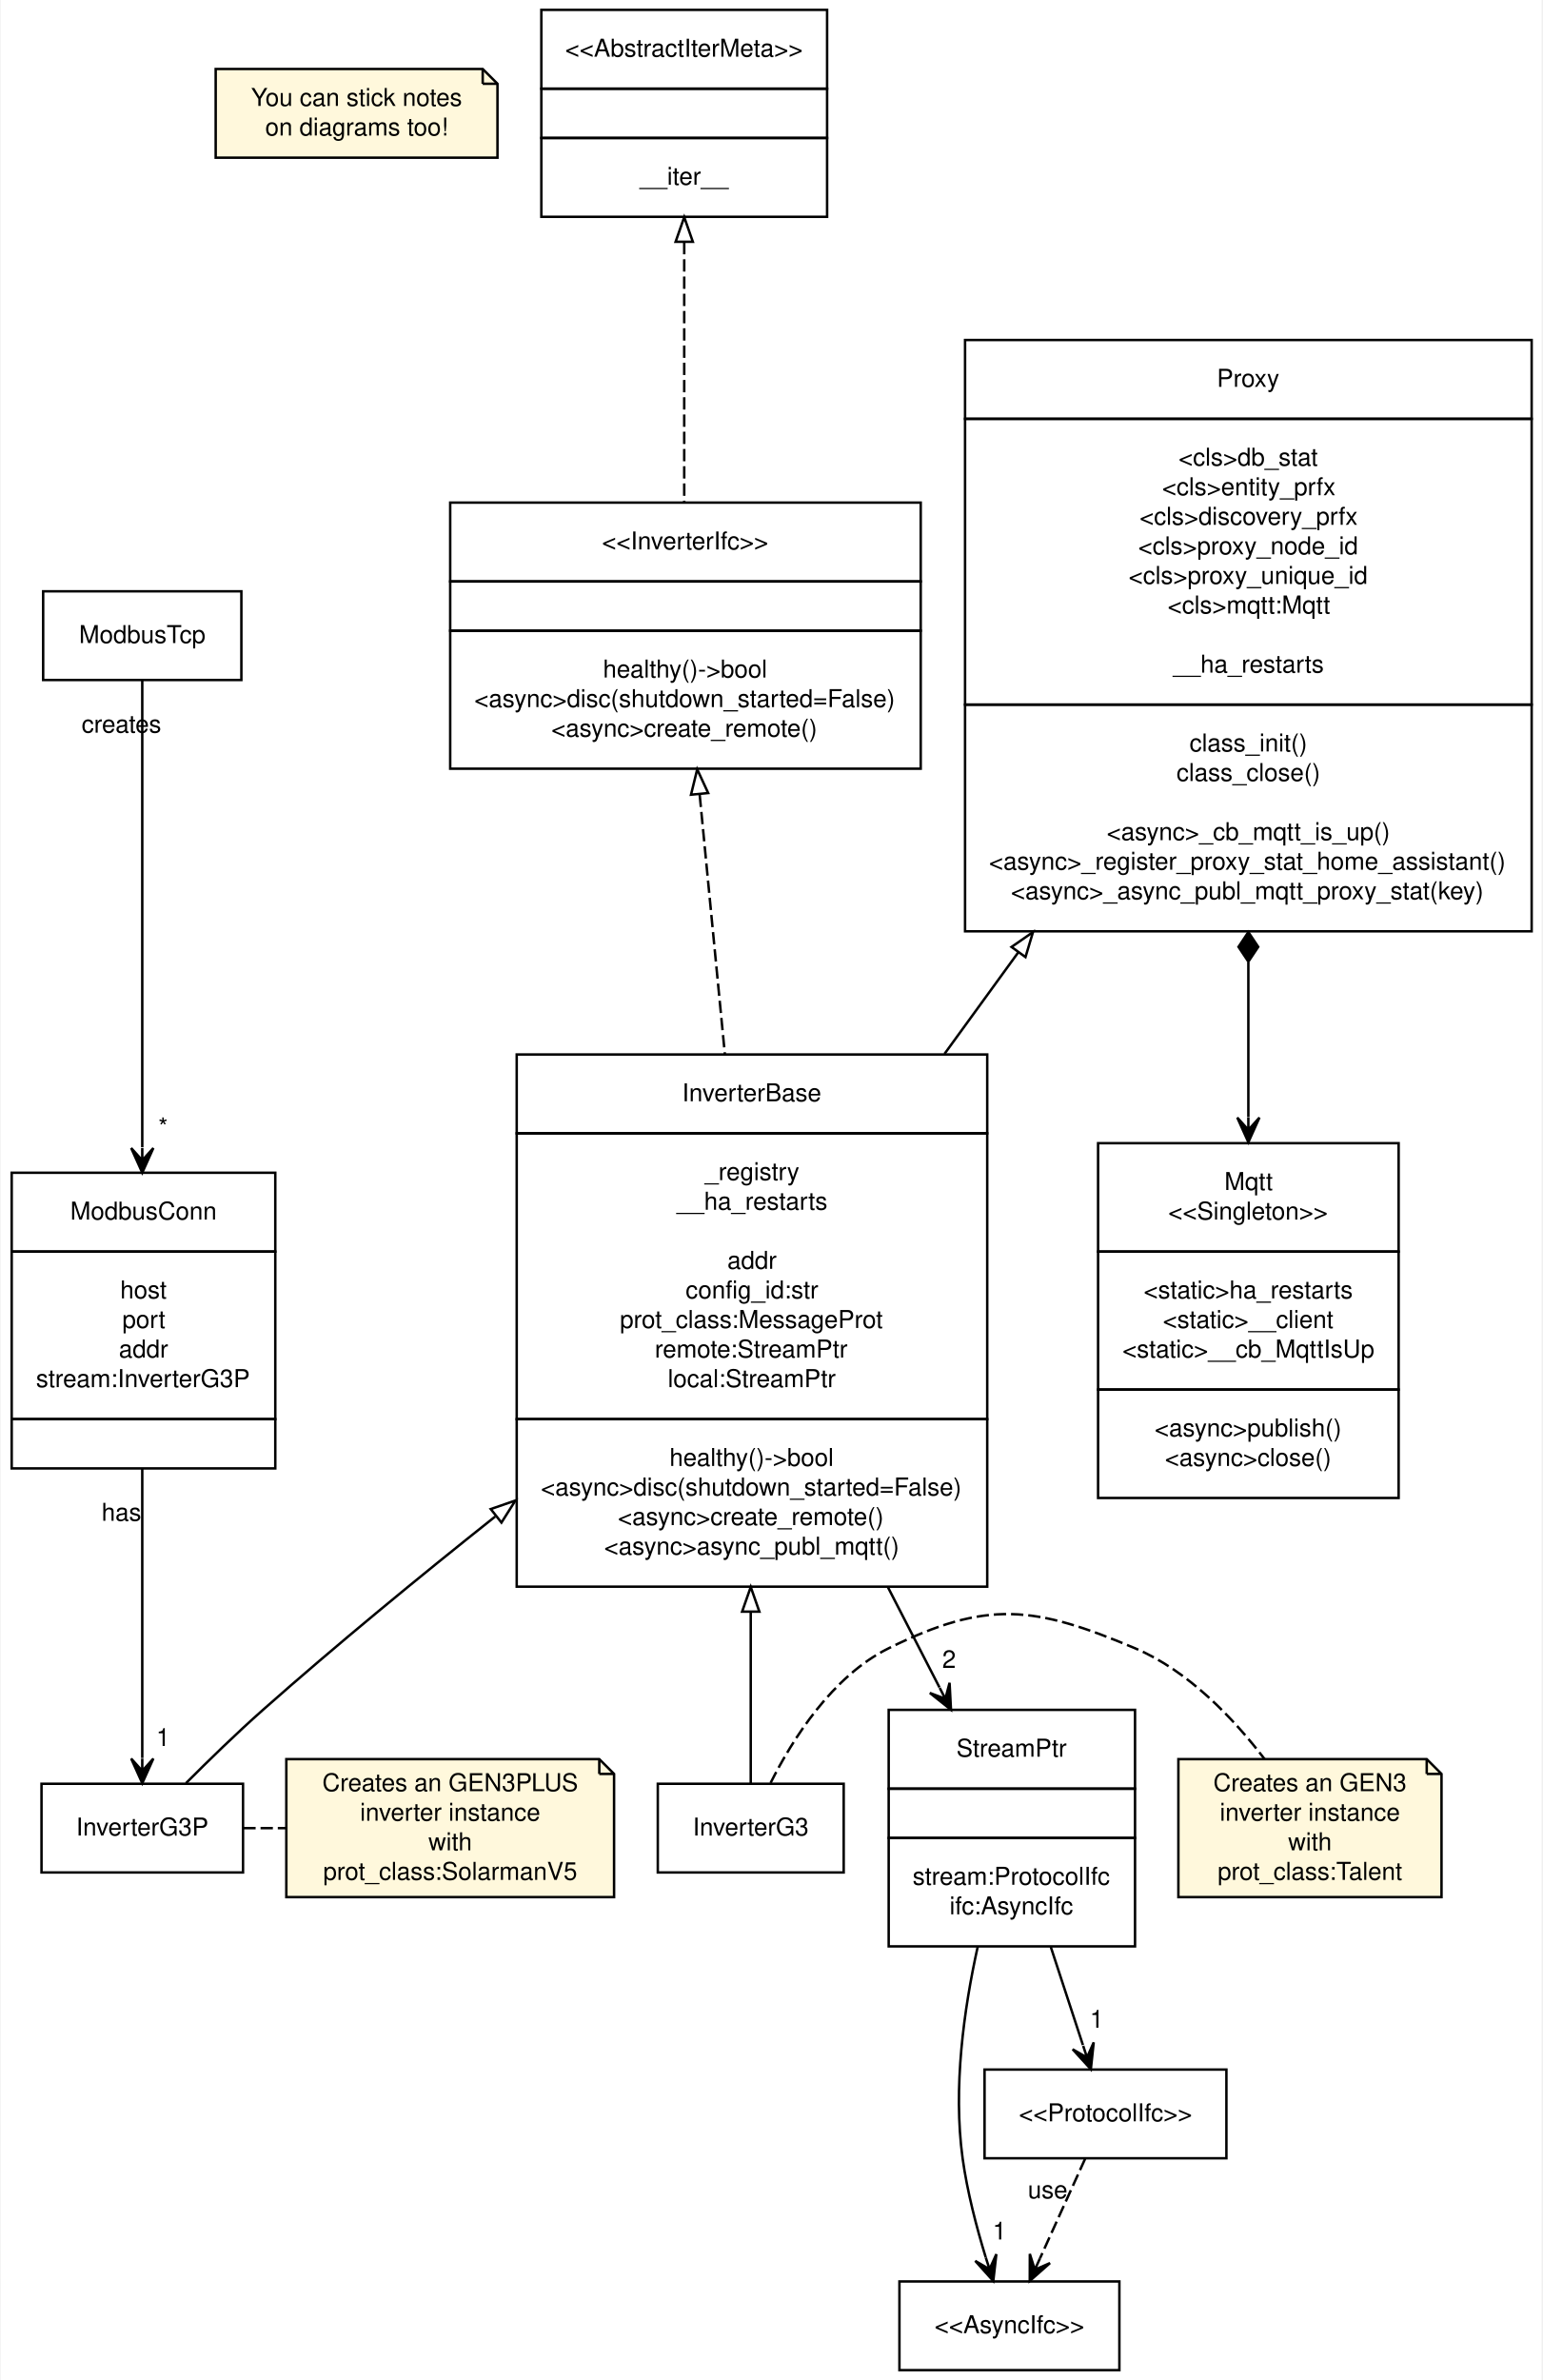
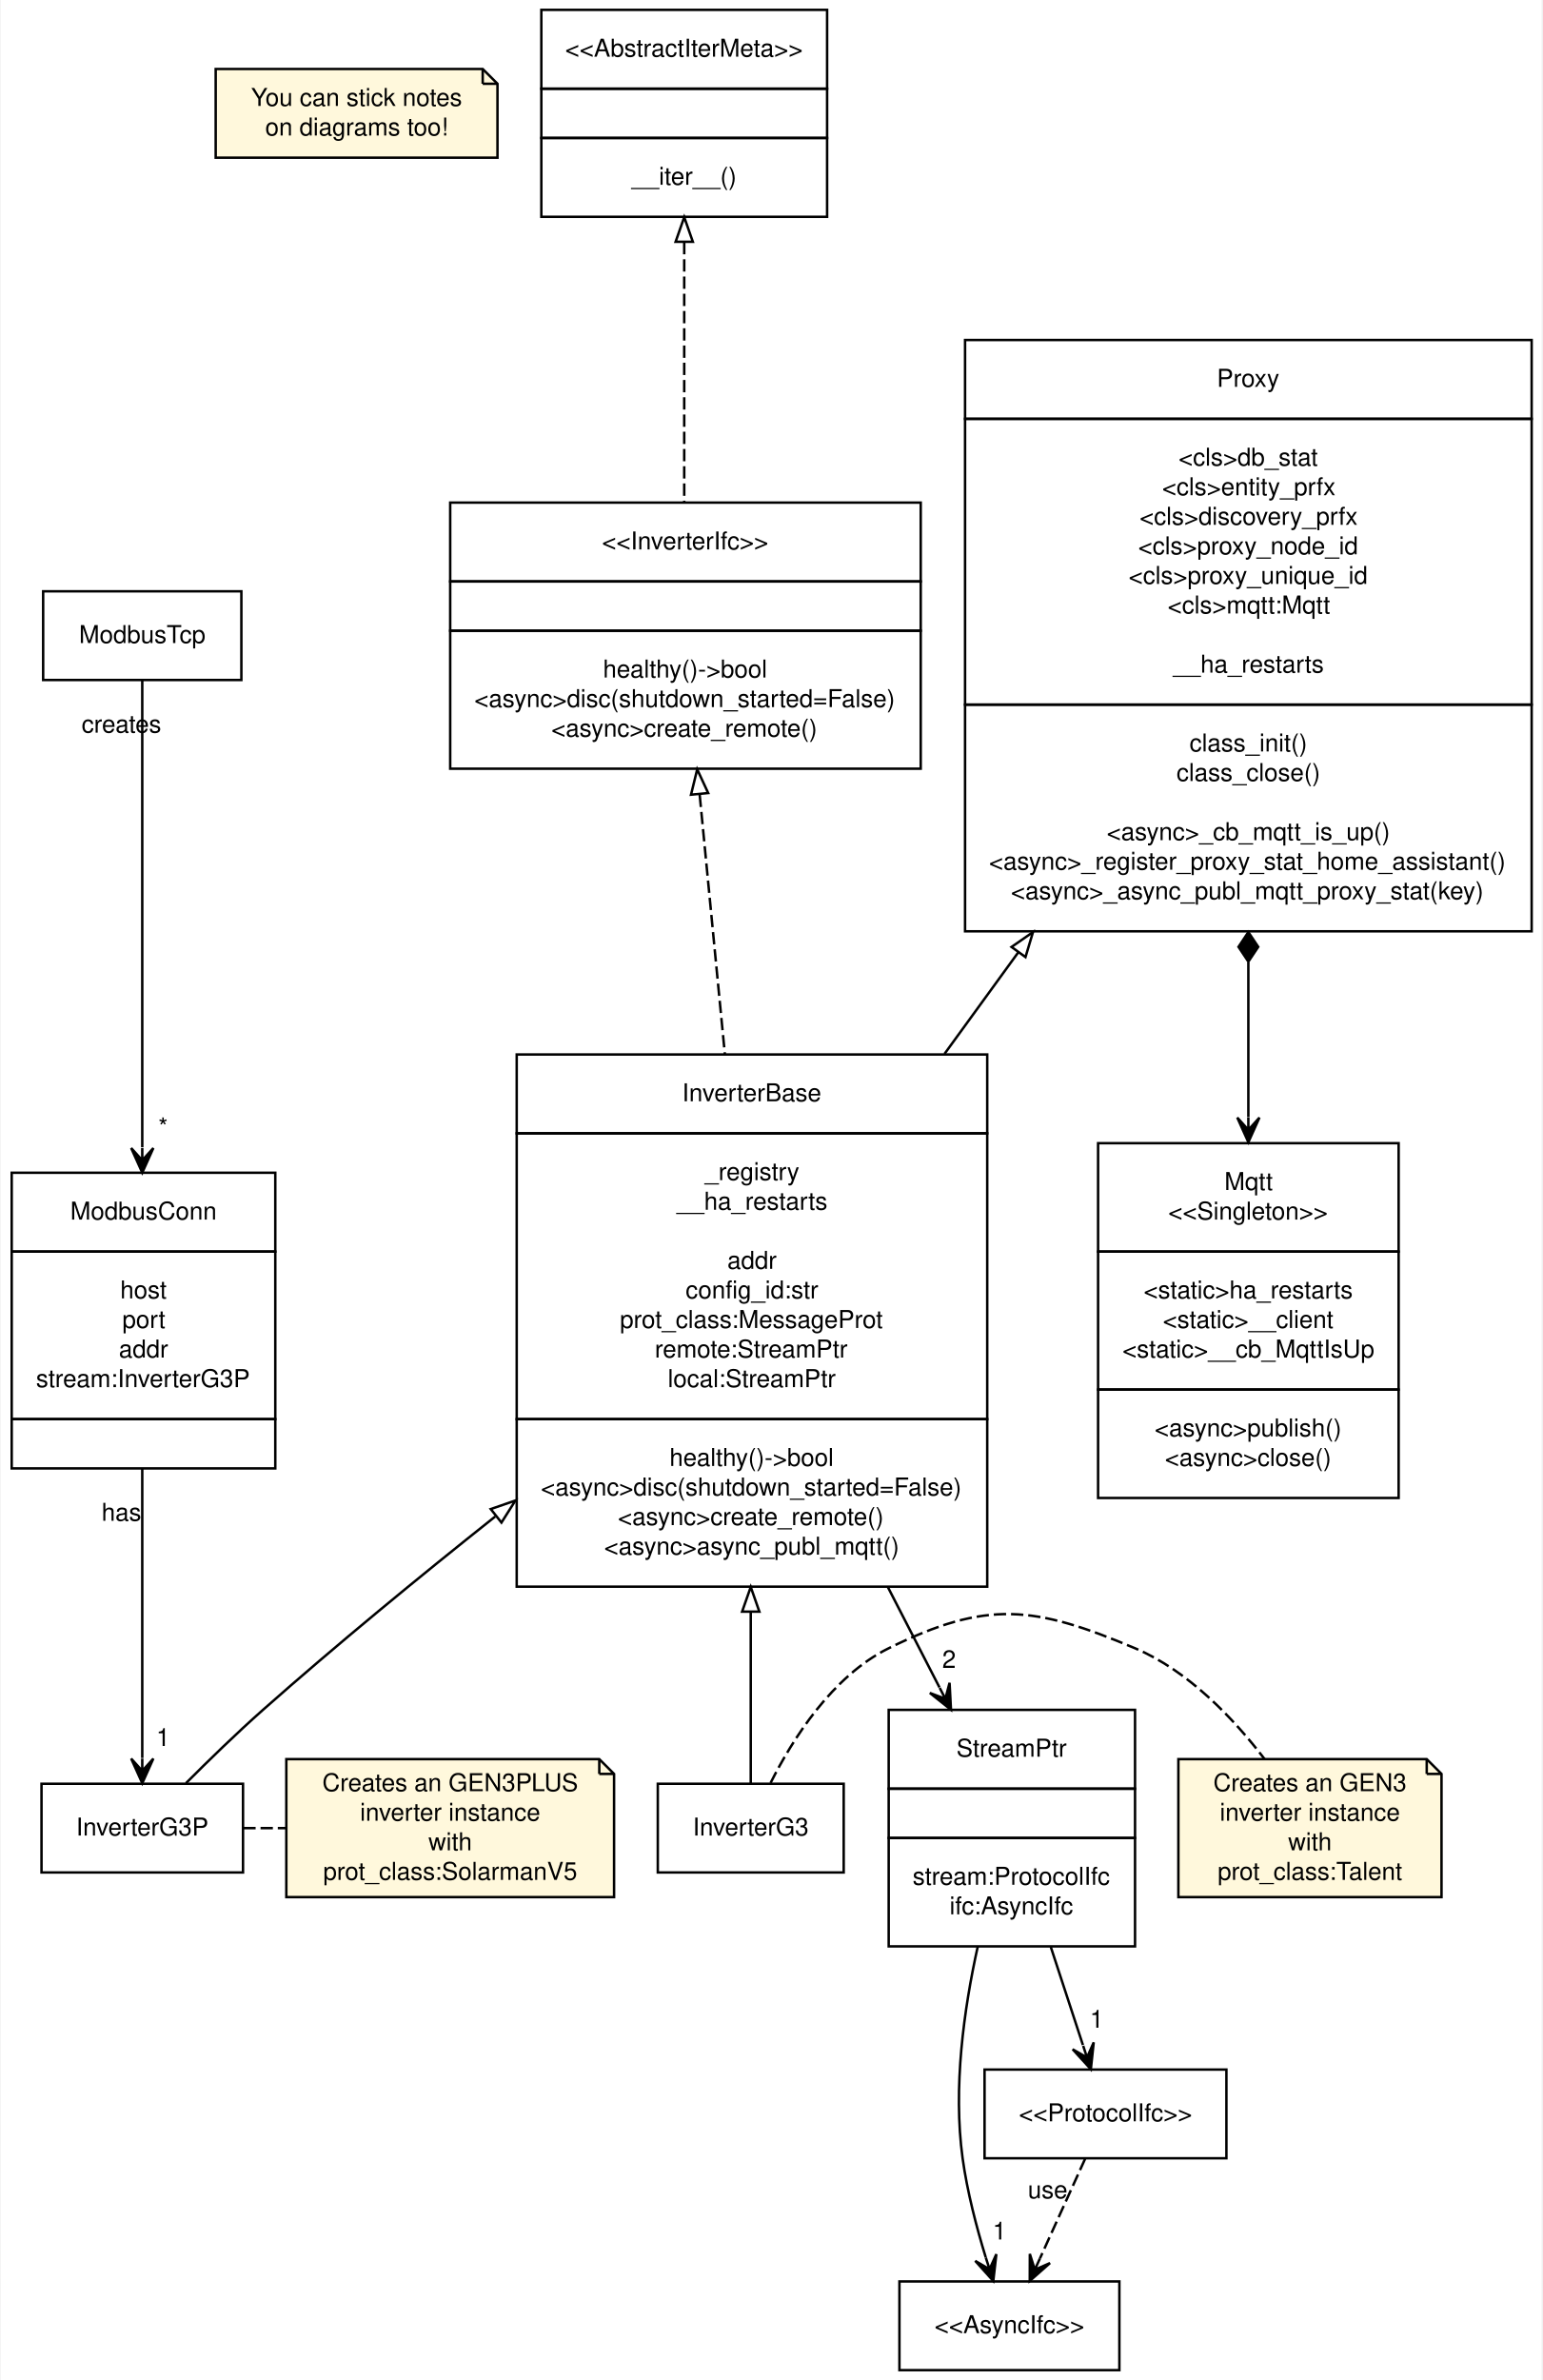
<svg xmlns="http://www.w3.org/2000/svg" width="626pt" height="966pt" viewBox="0.00 0.00 625.50 966.00">
  <g id="graph0" class="graph" transform="scale(1 1) rotate(0) translate(4 962)">
    <polygon fill="#ffffff" stroke="transparent" points="-4,4 -4,-962 621.5,-962 621.5,4 -4,4" />
    <g id="node1" class="node">
      <polygon fill="#fff8dc" stroke="#000000" points="191.696,-934 83.304,-934 83.304,-898 197.696,-898 197.696,-928 191.696,-934" />
      <polyline fill="none" stroke="#000000" points="191.696,-934 191.696,-928 " />
      <polyline fill="none" stroke="#000000" points="197.696,-928 191.696,-928 " />
      <text text-anchor="middle" x="140.5" y="-919" font-family="Helvetica,sans-Serif" font-size="10.00" fill="#000000">You can stick notes</text>
      <text text-anchor="middle" x="140.5" y="-907" font-family="Helvetica,sans-Serif" font-size="10.00" fill="#000000">on diagrams too!</text>
    </g>
    <g id="node2" class="node">
      <polygon fill="none" stroke="#000000" points="215.5,-926 215.5,-958 331.5,-958 331.5,-926 215.5,-926" />
      <text text-anchor="start" x="225.149" y="-939" font-family="Helvetica,sans-Serif" font-size="10.00" fill="#000000">&lt;&lt;AbstractIterMeta&gt;&gt;</text>
      <polygon fill="none" stroke="#000000" points="215.5,-906 215.5,-926 331.5,-926 331.5,-906 215.5,-906" />
      <polygon fill="none" stroke="#000000" points="215.5,-874 215.5,-906 331.5,-906 331.5,-874 215.5,-874" />
-       <text text-anchor="start" x="255.439" y="-887" font-family="Helvetica,sans-Serif" font-size="10.00" fill="#000000">__iter__</text>
+       <text text-anchor="start" x="252.11" y="-887" font-family="Helvetica,sans-Serif" font-size="10.00" fill="#000000">__iter__()</text>
    </g>
    <g id="node5" class="node">
      <polygon fill="none" stroke="#000000" points="178.5,-726 178.5,-758 369.5,-758 369.5,-726 178.5,-726" />
      <text text-anchor="start" x="240.096" y="-739" font-family="Helvetica,sans-Serif" font-size="10.00" fill="#000000">&lt;&lt;InverterIfc&gt;&gt;</text>
      <polygon fill="none" stroke="#000000" points="178.5,-706 178.5,-726 369.5,-726 369.5,-706 178.5,-706" />
      <polygon fill="none" stroke="#000000" points="178.5,-650 178.5,-706 369.5,-706 369.5,-650 178.5,-650" />
      <text text-anchor="start" x="240.522" y="-687" font-family="Helvetica,sans-Serif" font-size="10.00" fill="#000000">healthy()-&gt;bool</text>
      <text text-anchor="start" x="188.284" y="-675" font-family="Helvetica,sans-Serif" font-size="10.00" fill="#000000">&lt;async&gt;disc(shutdown_started=False)</text>
      <text text-anchor="start" x="219.544" y="-663" font-family="Helvetica,sans-Serif" font-size="10.00" fill="#000000">&lt;async&gt;create_remote()</text>
    </g>
    <g id="edge1" class="edge">
      <path fill="none" stroke="#000000" stroke-dasharray="5,2" d="M273.5,-863.774C273.5,-831.666 273.5,-790.604 273.5,-758.148" />
      <polygon fill="none" stroke="#000000" points="270,-863.862 273.5,-873.862 277,-863.862 270,-863.862" />
    </g>
    <g id="node3" class="node">
      <polygon fill="none" stroke="#000000" points="441.5,-454 441.5,-498 563.5,-498 563.5,-454 441.5,-454" />
      <text text-anchor="start" x="492.777" y="-479" font-family="Helvetica,sans-Serif" font-size="10.00" fill="#000000">Mqtt</text>
      <text text-anchor="start" x="469.981" y="-467" font-family="Helvetica,sans-Serif" font-size="10.00" fill="#000000">&lt;&lt;Singleton&gt;&gt;</text>
      <polygon fill="none" stroke="#000000" points="441.5,-398 441.5,-454 563.5,-454 563.5,-398 441.5,-398" />
      <text text-anchor="start" x="459.988" y="-435" font-family="Helvetica,sans-Serif" font-size="10.00" fill="#000000">&lt;static&gt;ha_restarts</text>
      <text text-anchor="start" x="467.767" y="-423" font-family="Helvetica,sans-Serif" font-size="10.00" fill="#000000">&lt;static&gt;__client</text>
      <text text-anchor="start" x="451.373" y="-411" font-family="Helvetica,sans-Serif" font-size="10.00" fill="#000000">&lt;static&gt;__cb_MqttIsUp</text>
      <polygon fill="none" stroke="#000000" points="441.5,-354 441.5,-398 563.5,-398 563.5,-354 441.5,-354" />
      <text text-anchor="start" x="464.436" y="-379" font-family="Helvetica,sans-Serif" font-size="10.00" fill="#000000">&lt;async&gt;publish()</text>
      <text text-anchor="start" x="468.604" y="-367" font-family="Helvetica,sans-Serif" font-size="10.00" fill="#000000">&lt;async&gt;close()</text>
    </g>
    <g id="node4" class="node">
      <polygon fill="none" stroke="#000000" points="387.5,-792 387.5,-824 617.5,-824 617.5,-792 387.5,-792" />
      <text text-anchor="start" x="489.721" y="-805" font-family="Helvetica,sans-Serif" font-size="10.00" fill="#000000">Proxy</text>
      <polygon fill="none" stroke="#000000" points="387.5,-676 387.5,-792 617.5,-792 617.5,-676 387.5,-676" />
      <text text-anchor="start" x="474.154" y="-773" font-family="Helvetica,sans-Serif" font-size="10.00" fill="#000000">&lt;cls&gt;db_stat</text>
      <text text-anchor="start" x="467.491" y="-761" font-family="Helvetica,sans-Serif" font-size="10.00" fill="#000000">&lt;cls&gt;entity_prfx</text>
      <text text-anchor="start" x="458.326" y="-749" font-family="Helvetica,sans-Serif" font-size="10.00" fill="#000000">&lt;cls&gt;discovery_prfx</text>
      <text text-anchor="start" x="457.762" y="-737" font-family="Helvetica,sans-Serif" font-size="10.00" fill="#000000">&lt;cls&gt;proxy_node_id</text>
      <text text-anchor="start" x="453.873" y="-725" font-family="Helvetica,sans-Serif" font-size="10.00" fill="#000000">&lt;cls&gt;proxy_unique_id</text>
      <text text-anchor="start" x="469.716" y="-713" font-family="Helvetica,sans-Serif" font-size="10.00" fill="#000000">&lt;cls&gt;mqtt:Mqtt</text>
      <text text-anchor="start" x="471.935" y="-689" font-family="Helvetica,sans-Serif" font-size="10.00" fill="#000000">__ha_restarts</text>
      <polygon fill="none" stroke="#000000" points="387.5,-584 387.5,-676 617.5,-676 617.5,-584 387.5,-584" />
      <text text-anchor="start" x="478.615" y="-657" font-family="Helvetica,sans-Serif" font-size="10.00" fill="#000000">class_init()</text>
      <text text-anchor="start" x="473.334" y="-645" font-family="Helvetica,sans-Serif" font-size="10.00" fill="#000000">class_close()</text>
      <text text-anchor="start" x="444.984" y="-621" font-family="Helvetica,sans-Serif" font-size="10.00" fill="#000000">&lt;async&gt;_cb_mqtt_is_up()</text>
      <text text-anchor="start" x="397.197" y="-609" font-family="Helvetica,sans-Serif" font-size="10.00" fill="#000000">&lt;async&gt;_register_proxy_stat_home_assistant()</text>
      <text text-anchor="start" x="406.084" y="-597" font-family="Helvetica,sans-Serif" font-size="10.00" fill="#000000">&lt;async&gt;_async_publ_mqtt_proxy_stat(key)</text>
    </g>
    <g id="edge9" class="edge">
      <path fill="none" stroke="#000000" d="M502.5,-571.373C502.5,-549.957 502.5,-528.339 502.5,-508.558" />
      <polygon fill="#000000" stroke="#000000" points="502.5,-571.682 506.5,-577.682 502.5,-583.682 498.5,-577.682 502.5,-571.682" />
      <polygon fill="#000000" stroke="#000000" points="502.5,-498.392 507,-508.392 502.5,-503.392 502.5,-508.392 502.5,-508.392 502.5,-508.392 502.5,-503.392 498,-508.392 502.5,-498.392 502.5,-498.392" />
    </g>
    <g id="node6" class="node">
      <polygon fill="none" stroke="#000000" points="205.5,-502 205.5,-534 396.5,-534 396.5,-502 205.5,-502" />
      <text text-anchor="start" x="272.66" y="-515" font-family="Helvetica,sans-Serif" font-size="10.00" fill="#000000">InverterBase</text>
      <polygon fill="none" stroke="#000000" points="205.5,-386 205.5,-502 396.5,-502 396.5,-386 205.5,-386" />
      <text text-anchor="start" x="281.834" y="-483" font-family="Helvetica,sans-Serif" font-size="10.00" fill="#000000">_registry</text>
      <text text-anchor="start" x="270.435" y="-471" font-family="Helvetica,sans-Serif" font-size="10.00" fill="#000000">__ha_restarts</text>
      <text text-anchor="start" x="290.997" y="-447" font-family="Helvetica,sans-Serif" font-size="10.00" fill="#000000">addr</text>
      <text text-anchor="start" x="274.05" y="-435" font-family="Helvetica,sans-Serif" font-size="10.00" fill="#000000">config_id:str</text>
      <text text-anchor="start" x="247.379" y="-423" font-family="Helvetica,sans-Serif" font-size="10.00" fill="#000000">prot_class:MessageProt</text>
      <text text-anchor="start" x="261.553" y="-411" font-family="Helvetica,sans-Serif" font-size="10.00" fill="#000000">remote:StreamPtr</text>
      <text text-anchor="start" x="266.832" y="-399" font-family="Helvetica,sans-Serif" font-size="10.00" fill="#000000">local:StreamPtr</text>
      <polygon fill="none" stroke="#000000" points="205.5,-318 205.5,-386 396.5,-386 396.5,-318 205.5,-318" />
      <text text-anchor="start" x="267.522" y="-367" font-family="Helvetica,sans-Serif" font-size="10.00" fill="#000000">healthy()-&gt;bool</text>
      <text text-anchor="start" x="215.284" y="-355" font-family="Helvetica,sans-Serif" font-size="10.00" fill="#000000">&lt;async&gt;disc(shutdown_started=False)</text>
      <text text-anchor="start" x="246.544" y="-343" font-family="Helvetica,sans-Serif" font-size="10.00" fill="#000000">&lt;async&gt;create_remote()</text>
      <text text-anchor="start" x="240.984" y="-331" font-family="Helvetica,sans-Serif" font-size="10.00" fill="#000000">&lt;async&gt;async_publ_mqtt()</text>
    </g>
    <g id="edge7" class="edge">
      <path fill="none" stroke="#000000" d="M409.179,-575.568C399.141,-561.753 389.001,-547.798 379.159,-534.253" />
      <polygon fill="none" stroke="#000000" points="406.365,-577.649 415.075,-583.682 412.028,-573.535 406.365,-577.649" />
    </g>
    <g id="edge2" class="edge">
      <path fill="none" stroke="#000000" stroke-dasharray="5,2" d="M279.772,-639.423C282.809,-608.156 286.537,-569.764 289.991,-534.203" />
      <polygon fill="none" stroke="#000000" points="276.253,-639.447 278.77,-649.739 283.22,-640.124 276.253,-639.447" />
    </g>
    <g id="node7" class="node">
      <polygon fill="none" stroke="#000000" points="356.5,-236 356.5,-268 456.5,-268 456.5,-236 356.5,-236" />
      <text text-anchor="start" x="384" y="-249" font-family="Helvetica,sans-Serif" font-size="10.00" fill="#000000">StreamPtr</text>
      <polygon fill="none" stroke="#000000" points="356.5,-216 356.5,-236 456.5,-236 456.5,-216 356.5,-216" />
      <polygon fill="none" stroke="#000000" points="356.5,-172 356.5,-216 456.5,-216 456.5,-172 356.5,-172" />
      <text text-anchor="start" x="366.217" y="-197" font-family="Helvetica,sans-Serif" font-size="10.00" fill="#000000">stream:ProtocolIfc</text>
      <text text-anchor="start" x="381.219" y="-185" font-family="Helvetica,sans-Serif" font-size="10.00" fill="#000000">ifc:AsyncIfc</text>
    </g>
    <g id="edge8" class="edge">
      <path fill="none" stroke="#000000" d="M356.139,-317.872C363.379,-303.802 370.553,-289.86 377.119,-277.099" />
      <polygon fill="#000000" stroke="#000000" points="381.785,-268.032 381.211,-278.983 379.497,-272.478 377.209,-276.924 377.209,-276.924 377.209,-276.924 379.497,-272.478 373.208,-274.865 381.785,-268.032 381.785,-268.032" />
      <text text-anchor="middle" x="381.007" y="-285.017" font-family="Helvetica,sans-Serif" font-size="10.00" fill="#000000">2</text>
    </g>
    <g id="node8" class="node">
      <polygon fill="none" stroke="#000000" points="338.231,-238 262.769,-238 262.769,-202 338.231,-202 338.231,-238" />
      <text text-anchor="middle" x="300.5" y="-217" font-family="Helvetica,sans-Serif" font-size="10.00" fill="#000000">InverterG3</text>
    </g>
    <g id="edge5" class="edge">
      <path fill="none" stroke="#000000" d="M300.5,-307.773C300.5,-280.5 300.5,-254.684 300.5,-238.201" />
      <polygon fill="none" stroke="#000000" points="297,-307.872 300.5,-317.872 304,-307.872 297,-307.872" />
    </g>
    <g id="node10" class="node">
      <polygon fill="none" stroke="#000000" points="94.4,-238 12.6,-238 12.6,-202 94.4,-202 94.4,-238" />
      <text text-anchor="middle" x="53.5" y="-217" font-family="Helvetica,sans-Serif" font-size="10.00" fill="#000000">InverterG3P</text>
    </g>
    <g id="edge6" class="edge">
      <path fill="none" stroke="#000000" d="M196.767,-346.464C165.897,-321.935 132.358,-294.416 102.5,-268 91.797,-258.531 80.362,-247.393 71.232,-238.23" />
      <polygon fill="none" stroke="#000000" points="194.962,-349.499 204.974,-352.965 199.309,-344.012 194.962,-349.499" />
    </g>
    <g id="node12" class="node">
      <polygon fill="none" stroke="#000000" points="450.142,-36 360.858,-36 360.858,0 450.142,0 450.142,-36" />
      <text text-anchor="middle" x="405.5" y="-15" font-family="Helvetica,sans-Serif" font-size="10.00" fill="#000000">&lt;&lt;AsyncIfc&gt;&gt;</text>
    </g>
    <g id="edge11" class="edge">
      <path fill="none" stroke="#000000" d="M392.663,-171.974C386.998,-146.457 382.587,-114.547 386.5,-86 388.347,-72.528 392.161,-57.962 395.891,-45.78" />
      <polygon fill="#000000" stroke="#000000" points="398.959,-36.185 400.199,-47.081 397.436,-40.948 395.913,-45.71 395.913,-45.71 395.913,-45.71 397.436,-40.948 391.627,-44.34 398.959,-36.185 398.959,-36.185" />
      <text text-anchor="middle" x="401.489" y="-53.024" font-family="Helvetica,sans-Serif" font-size="10.00" fill="#000000">1</text>
    </g>
    <g id="node13" class="node">
      <polygon fill="none" stroke="#000000" points="493.588,-122 395.412,-122 395.412,-86 493.588,-86 493.588,-122" />
      <text text-anchor="middle" x="444.5" y="-101" font-family="Helvetica,sans-Serif" font-size="10.00" fill="#000000">&lt;&lt;ProtocolIfc&gt;&gt;</text>
    </g>
    <g id="edge10" class="edge">
      <path fill="none" stroke="#000000" d="M422.285,-171.813C426.733,-158.237 431.423,-143.921 435.341,-131.959" />
      <polygon fill="#000000" stroke="#000000" points="438.56,-122.132 439.724,-133.036 437.004,-126.883 435.447,-131.635 435.447,-131.635 435.447,-131.635 437.004,-126.883 431.171,-130.234 438.56,-122.132 438.56,-122.132" />
      <text text-anchor="middle" x="440.95" y="-138.989" font-family="Helvetica,sans-Serif" font-size="10.00" fill="#000000">1</text>
    </g>
    <g id="node9" class="node">
      <polygon fill="#fff8dc" stroke="#000000" points="574.906,-248 474.094,-248 474.094,-192 580.906,-192 580.906,-242 574.906,-248" />
      <polyline fill="none" stroke="#000000" points="574.906,-248 574.906,-242 " />
      <polyline fill="none" stroke="#000000" points="580.906,-242 574.906,-242 " />
      <text text-anchor="middle" x="527.5" y="-235" font-family="Helvetica,sans-Serif" font-size="10.00" fill="#000000">Creates an GEN3</text>
      <text text-anchor="middle" x="527.5" y="-223" font-family="Helvetica,sans-Serif" font-size="10.00" fill="#000000">inverter instance</text>
      <text text-anchor="middle" x="527.5" y="-211" font-family="Helvetica,sans-Serif" font-size="10.00" fill="#000000">with</text>
      <text text-anchor="middle" x="527.5" y="-199" font-family="Helvetica,sans-Serif" font-size="10.00" fill="#000000">prot_class:Talent</text>
    </g>
    <g id="edge3" class="edge">
      <path fill="none" stroke="#000000" stroke-dasharray="5,2" d="M308.549,-238.328C317.435,-256.006 333.579,-281.695 356.5,-293 396.36,-312.66 415.558,-310.293 456.5,-293 478.161,-283.851 496.478,-264.505 509.08,-248.026" />
    </g>
    <g id="node11" class="node">
      <polygon fill="#fff8dc" stroke="#000000" points="239.022,-248 111.978,-248 111.978,-192 245.022,-192 245.022,-242 239.022,-248" />
      <polyline fill="none" stroke="#000000" points="239.022,-248 239.022,-242 " />
      <polyline fill="none" stroke="#000000" points="245.022,-242 239.022,-242 " />
      <text text-anchor="middle" x="178.5" y="-235" font-family="Helvetica,sans-Serif" font-size="10.00" fill="#000000">Creates an GEN3PLUS</text>
      <text text-anchor="middle" x="178.5" y="-223" font-family="Helvetica,sans-Serif" font-size="10.00" fill="#000000">inverter instance</text>
      <text text-anchor="middle" x="178.5" y="-211" font-family="Helvetica,sans-Serif" font-size="10.00" fill="#000000">with</text>
      <text text-anchor="middle" x="178.5" y="-199" font-family="Helvetica,sans-Serif" font-size="10.00" fill="#000000">prot_class:SolarmanV5</text>
    </g>
    <g id="edge4" class="edge">
      <path fill="none" stroke="#000000" stroke-dasharray="5,2" d="M94.516,-220C100.311,-220 106.107,-220 111.903,-220" />
    </g>
    <g id="edge12" class="edge">
      <path fill="none" stroke="#000000" stroke-dasharray="5,2" d="M436.229,-85.762C430.903,-74.018 423.882,-58.535 417.896,-45.335" />
      <polygon fill="#000000" stroke="#000000" points="413.759,-36.212 421.987,-43.461 415.824,-40.766 417.889,-45.319 417.889,-45.319 417.889,-45.319 415.824,-40.766 413.791,-47.178 413.759,-36.212 413.759,-36.212" />
      <text text-anchor="middle" x="421.045" y="-69.745" font-family="Helvetica,sans-Serif" font-size="10.00" fill="#000000">use</text>
    </g>
    <g id="node14" class="node">
      <polygon fill="none" stroke="#000000" points=".5,-454 .5,-486 107.5,-486 107.5,-454 .5,-454" />
      <text text-anchor="start" x="24.27" y="-467" font-family="Helvetica,sans-Serif" font-size="10.00" fill="#000000">ModbusConn</text>
      <polygon fill="none" stroke="#000000" points=".5,-386 .5,-454 107.5,-454 107.5,-386 .5,-386" />
      <text text-anchor="start" x="44.551" y="-435" font-family="Helvetica,sans-Serif" font-size="10.00" fill="#000000">host</text>
      <text text-anchor="start" x="45.387" y="-423" font-family="Helvetica,sans-Serif" font-size="10.00" fill="#000000">port</text>
      <text text-anchor="start" x="43.997" y="-411" font-family="Helvetica,sans-Serif" font-size="10.00" fill="#000000">addr</text>
      <text text-anchor="start" x="10.383" y="-399" font-family="Helvetica,sans-Serif" font-size="10.00" fill="#000000">stream:InverterG3P</text>
      <polygon fill="none" stroke="#000000" points=".5,-366 .5,-386 107.5,-386 107.5,-366 .5,-366" />
    </g>
    <g id="edge13" class="edge">
      <path fill="none" stroke="#000000" d="M53.5,-365.863C53.5,-327.151 53.5,-278.609 53.5,-248.444" />
      <polygon fill="#000000" stroke="#000000" points="53.5,-238.215 58,-248.215 53.5,-243.215 53.5,-248.215 53.5,-248.215 53.5,-248.215 53.5,-243.215 49,-248.215 53.5,-238.215 53.5,-238.215" />
      <text text-anchor="middle" x="61.952" y="-253.341" font-family="Helvetica,sans-Serif" font-size="10.00" fill="#000000">1</text>
      <text text-anchor="middle" x="45.048" y="-344.736" font-family="Helvetica,sans-Serif" font-size="10.00" fill="#000000">has</text>
    </g>
    <g id="node15" class="node">
      <polygon fill="none" stroke="#000000" points="93.733,-722 13.267,-722 13.267,-686 93.733,-686 93.733,-722" />
      <text text-anchor="middle" x="53.5" y="-701" font-family="Helvetica,sans-Serif" font-size="10.00" fill="#000000">ModbusTcp</text>
    </g>
    <g id="edge14" class="edge">
      <path fill="none" stroke="#000000" d="M53.5,-685.76C53.5,-647.999 53.5,-559.519 53.5,-496.328" />
      <polygon fill="#000000" stroke="#000000" points="53.5,-486.022 58,-496.022 53.5,-491.022 53.5,-496.022 53.5,-496.022 53.5,-496.022 53.5,-491.022 49,-496.022 53.5,-486.022 53.5,-486.022" />
      <text text-anchor="middle" x="61.952" y="-501.149" font-family="Helvetica,sans-Serif" font-size="10.00" fill="#000000">*</text>
      <text text-anchor="middle" x="45.048" y="-664.634" font-family="Helvetica,sans-Serif" font-size="10.00" fill="#000000">creates</text>
    </g>
  </g>
</svg>
